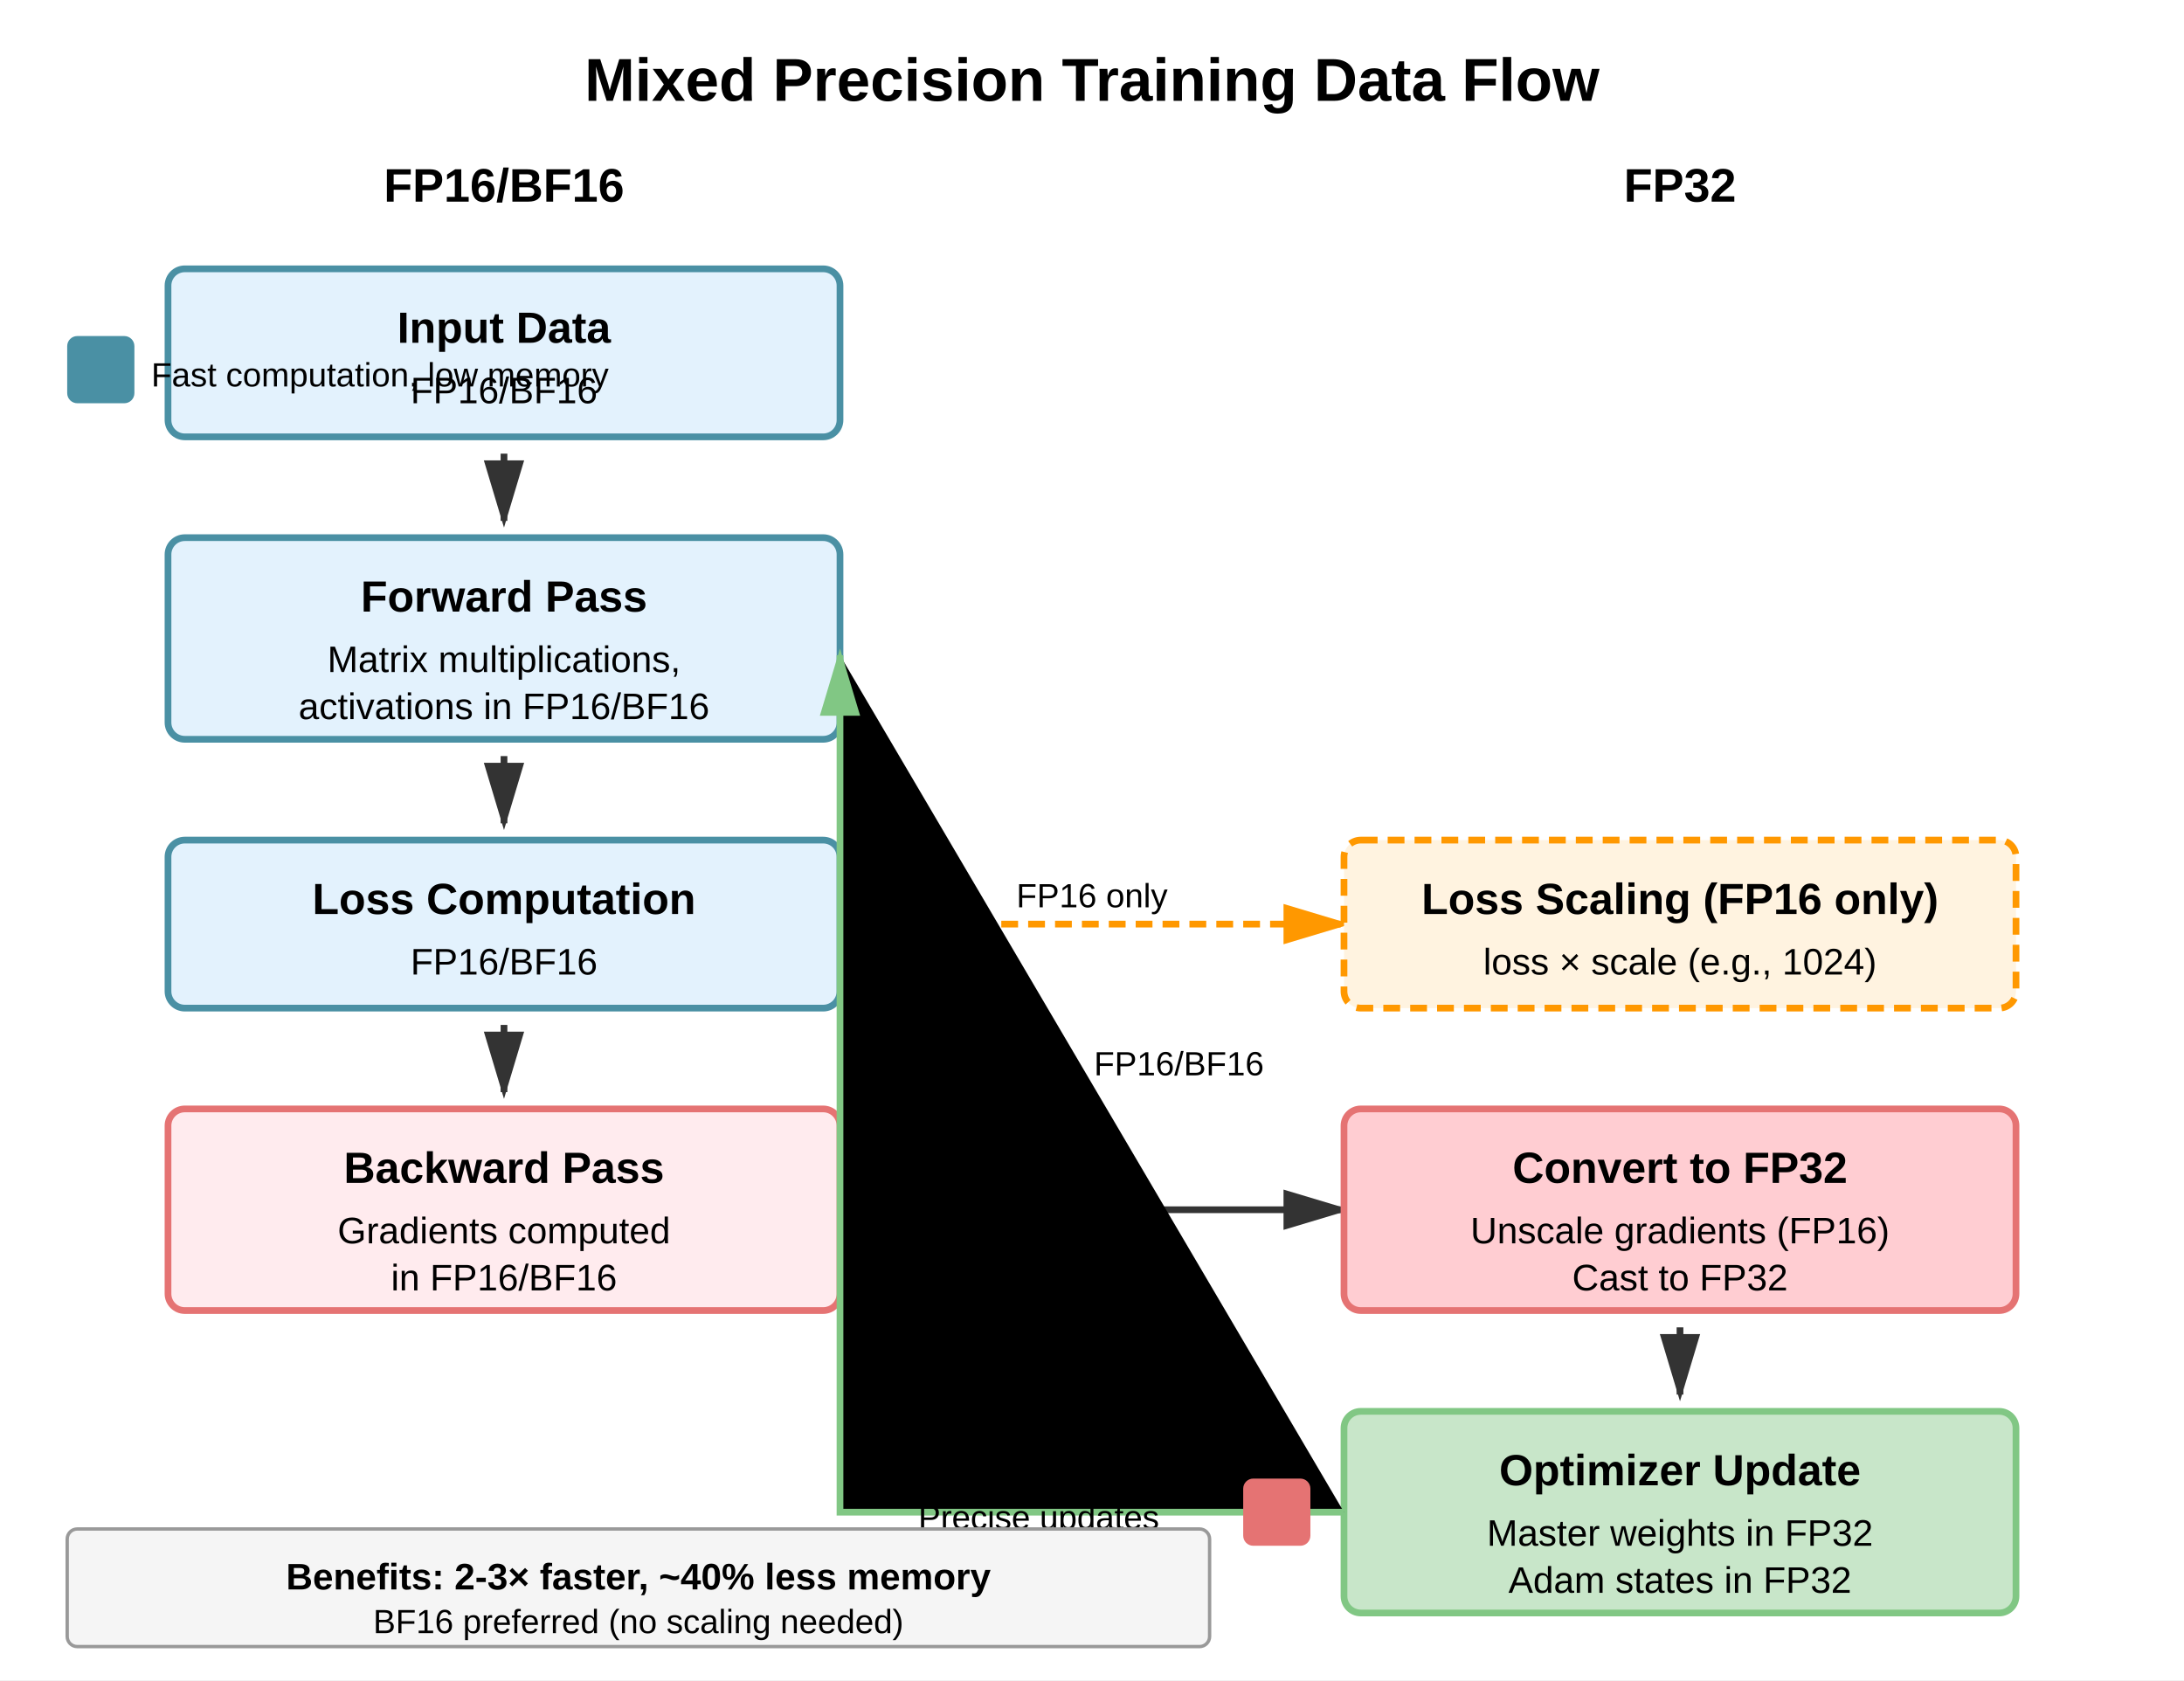
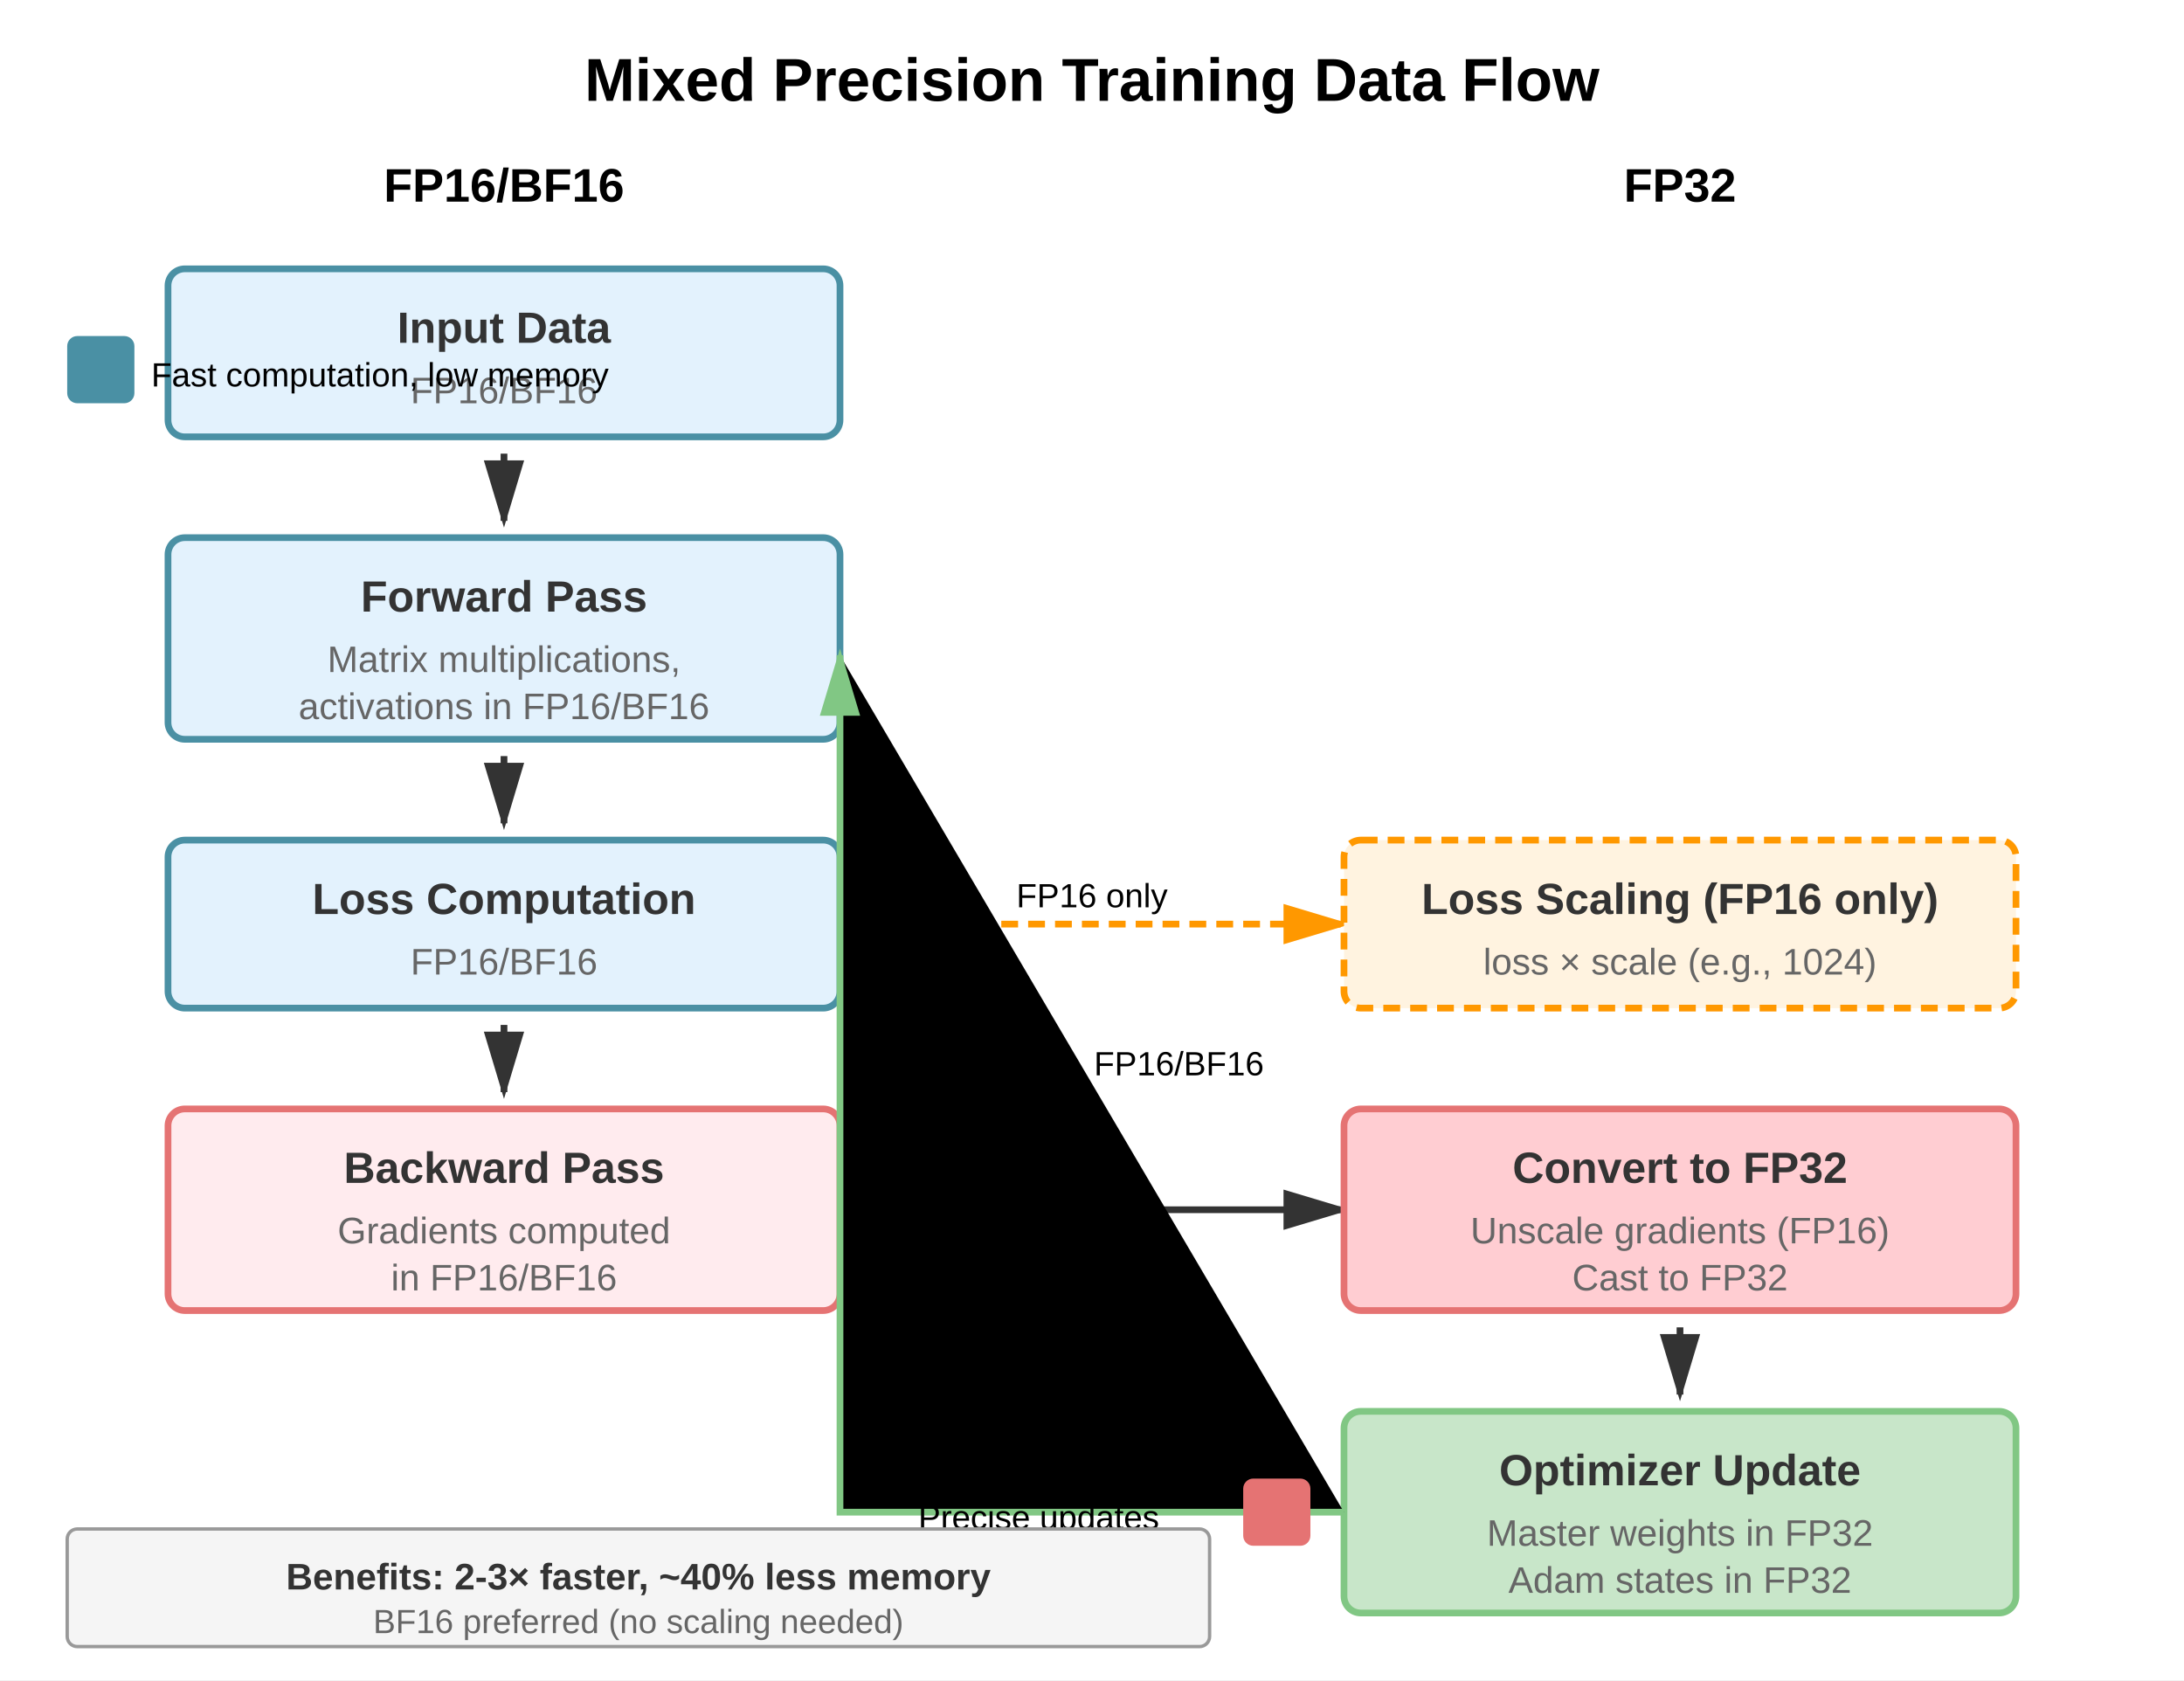
<svg xmlns="http://www.w3.org/2000/svg" viewBox="0 0 650 500">
  <style>
    /* Light mode (default) */
    text { fill: #000000; }
    .axis-text { fill: #000000; }
    .label-text { fill: #666666; }
    line[stroke="#333"] { stroke: #333333; }
    .bg-main { fill: white; }
    .bg-summary { fill: #F5F5F5; }

    /* Dark mode */
    @media (prefers-color-scheme: dark) {
      text { fill: #ffffff; }
      .axis-text { fill: #ffffff; }
      .label-text { fill: #cccccc; }
      line[stroke="#333"] { stroke: #cccccc; }
      .bg-main { fill: #1a1a1a; }
      .bg-summary { fill: #2d2d2d; }

      /* Keep white text white in dark mode (for colored backgrounds) */
      text[fill="#fff"],
      text[fill="#ffffff"],
      text[fill="white"] {
        fill: #ffffff;
      }

      /* Keep colored text readable in dark mode */
      text[fill="#E57373"] { fill: #ef5350; }
      text[fill="#81C784"] { fill: #66bb6a; }
      text[fill="#FFB74D"] { fill: #ffa726; }
      text[fill="#4A90A4"] { fill: #4fc3f7; }

      /* Darken colored backgrounds for better contrast in dark mode */
      rect[fill="#E3F2FD"] { fill: #1a3a4a; }
      rect[fill="#FFF3E0"] { fill: #4a3a1a; }
      rect[fill="#FFEBEE"] { fill: #4a2d2d; }
      rect[fill="#FFCDD2"] { fill: #4a2d2d; }
      rect[fill="#C8E6C9"] { fill: #2d4a2e; }
      rect[fill="#4A90A4"] { fill: #2d5f6f; }
      rect[fill="#E57373"] { fill: #8b3d3d; }
    }
  </style>
  <rect width="650" height="500" class="bg-main" />
  <text x="325" y="30" font-family="Arial, sans-serif" font-size="18" font-weight="bold" fill="#333" text-anchor="middle">
    Mixed Precision Training Data Flow
  </text>
  <text x="150" y="60" font-family="Arial, sans-serif" font-size="14" font-weight="bold" fill="#4A90A4" text-anchor="middle">
    FP16/BF16
  </text>
  <text x="500" y="60" font-family="Arial, sans-serif" font-size="14" font-weight="bold" fill="#E57373" text-anchor="middle">
    FP32
  </text>
  <g id="input">
    <rect x="50" y="80" width="200" height="50" fill="#E3F2FD" stroke="#4A90A4" stroke-width="2" rx="5" />
-     <text x="150" y="102" font-family="Arial, sans-serif" font-size="13" font-weight="bold" fill="#333" text-anchor="middle">
+     <text x="150" y="102" font-family="Arial, sans-serif" font-size="13" font-weight="bold" style="fill: #333 !important" text-anchor="middle">
      Input Data
    </text>
-     <text x="150" y="120" font-family="Arial, sans-serif" font-size="11" fill="#666" text-anchor="middle">
+     <text x="150" y="120" font-family="Arial, sans-serif" font-size="11" style="fill: #666 !important" text-anchor="middle">
      FP16/BF16
    </text>
  </g>
  <path d="M 150,135 L 150,155" stroke="#333" stroke-width="2" marker-end="url(#arrowhead)" />
  <g id="forward">
    <rect x="50" y="160" width="200" height="60" fill="#E3F2FD" stroke="#4A90A4" stroke-width="2" rx="5" />
-     <text x="150" y="182" font-family="Arial, sans-serif" font-size="13" font-weight="bold" fill="#333" text-anchor="middle">
+     <text x="150" y="182" font-family="Arial, sans-serif" font-size="13" font-weight="bold" style="fill: #333 !important" text-anchor="middle">
      Forward Pass
    </text>
-     <text x="150" y="200" font-family="Arial, sans-serif" font-size="11" fill="#666" text-anchor="middle">
+     <text x="150" y="200" font-family="Arial, sans-serif" font-size="11" style="fill: #666 !important" text-anchor="middle">
      Matrix multiplications,
    </text>
-     <text x="150" y="214" font-family="Arial, sans-serif" font-size="11" fill="#666" text-anchor="middle">
+     <text x="150" y="214" font-family="Arial, sans-serif" font-size="11" style="fill: #666 !important" text-anchor="middle">
      activations in FP16/BF16
    </text>
  </g>
  <path d="M 150,225 L 150,245" stroke="#333" stroke-width="2" marker-end="url(#arrowhead)" />
  <g id="loss">
    <rect x="50" y="250" width="200" height="50" fill="#E3F2FD" stroke="#4A90A4" stroke-width="2" rx="5" />
-     <text x="150" y="272" font-family="Arial, sans-serif" font-size="13" font-weight="bold" fill="#333" text-anchor="middle">
+     <text x="150" y="272" font-family="Arial, sans-serif" font-size="13" font-weight="bold" style="fill: #333 !important" text-anchor="middle">
      Loss Computation
    </text>
-     <text x="150" y="290" font-family="Arial, sans-serif" font-size="11" fill="#666" text-anchor="middle">
+     <text x="150" y="290" font-family="Arial, sans-serif" font-size="11" style="fill: #666 !important" text-anchor="middle">
      FP16/BF16
    </text>
  </g>
  <path d="M 250,275 L 400,275" stroke="#FF9800" stroke-width="2" stroke-dasharray="5,3" marker-end="url(#arrowhead-orange)" />
  <text x="325" y="270" font-family="Arial, sans-serif" font-size="10" fill="#FF9800" text-anchor="middle">
    FP16 only
  </text>
  <g id="scaling">
    <rect x="400" y="250" width="200" height="50" fill="#FFF3E0" stroke="#FF9800" stroke-width="2" stroke-dasharray="5,3" rx="5" />
-     <text x="500" y="272" font-family="Arial, sans-serif" font-size="13" font-weight="bold" fill="#333" text-anchor="middle">
+     <text x="500" y="272" font-family="Arial, sans-serif" font-size="13" font-weight="bold" style="fill: #333 !important" text-anchor="middle">
      Loss Scaling (FP16 only)
    </text>
-     <text x="500" y="290" font-family="Arial, sans-serif" font-size="11" fill="#666" text-anchor="middle">
+     <text x="500" y="290" font-family="Arial, sans-serif" font-size="11" style="fill: #666 !important" text-anchor="middle">
      loss × scale (e.g., 1024)
    </text>
  </g>
  <path d="M 150,305 L 150,325" stroke="#333" stroke-width="2" marker-end="url(#arrowhead)" />
  <g id="backward">
    <rect x="50" y="330" width="200" height="60" fill="#FFEBEE" stroke="#E57373" stroke-width="2" rx="5" />
-     <text x="150" y="352" font-family="Arial, sans-serif" font-size="13" font-weight="bold" fill="#333" text-anchor="middle">
+     <text x="150" y="352" font-family="Arial, sans-serif" font-size="13" font-weight="bold" style="fill: #333 !important" text-anchor="middle">
      Backward Pass
    </text>
-     <text x="150" y="370" font-family="Arial, sans-serif" font-size="11" fill="#666" text-anchor="middle">
+     <text x="150" y="370" font-family="Arial, sans-serif" font-size="11" style="fill: #666 !important" text-anchor="middle">
      Gradients computed
    </text>
-     <text x="150" y="384" font-family="Arial, sans-serif" font-size="11" fill="#666" text-anchor="middle">
+     <text x="150" y="384" font-family="Arial, sans-serif" font-size="11" style="fill: #666 !important" text-anchor="middle">
      in FP16/BF16
    </text>
  </g>
  <path d="M 250,360 L 400,360" stroke="#333" stroke-width="2" marker-end="url(#arrowhead)" />
  <g id="convert">
    <rect x="400" y="330" width="200" height="60" fill="#FFCDD2" stroke="#E57373" stroke-width="2" rx="5" />
-     <text x="500" y="352" font-family="Arial, sans-serif" font-size="13" font-weight="bold" fill="#333" text-anchor="middle">
+     <text x="500" y="352" font-family="Arial, sans-serif" font-size="13" font-weight="bold" style="fill: #333 !important" text-anchor="middle">
      Convert to FP32
    </text>
-     <text x="500" y="370" font-family="Arial, sans-serif" font-size="11" fill="#666" text-anchor="middle">
+     <text x="500" y="370" font-family="Arial, sans-serif" font-size="11" style="fill: #666 !important" text-anchor="middle">
      Unscale gradients (FP16)
    </text>
-     <text x="500" y="384" font-family="Arial, sans-serif" font-size="11" fill="#666" text-anchor="middle">
+     <text x="500" y="384" font-family="Arial, sans-serif" font-size="11" style="fill: #666 !important" text-anchor="middle">
      Cast to FP32
    </text>
  </g>
  <path d="M 500,395 L 500,415" stroke="#333" stroke-width="2" marker-end="url(#arrowhead)" />
  <g id="optimizer">
    <rect x="400" y="420" width="200" height="60" fill="#C8E6C9" stroke="#81C784" stroke-width="2" rx="5" />
-     <text x="500" y="442" font-family="Arial, sans-serif" font-size="13" font-weight="bold" fill="#333" text-anchor="middle">
+     <text x="500" y="442" font-family="Arial, sans-serif" font-size="13" font-weight="bold" style="fill: #333 !important" text-anchor="middle">
      Optimizer Update
    </text>
-     <text x="500" y="460" font-family="Arial, sans-serif" font-size="11" fill="#666" text-anchor="middle">
+     <text x="500" y="460" font-family="Arial, sans-serif" font-size="11" style="fill: #666 !important" text-anchor="middle">
      Master weights in FP32
    </text>
-     <text x="500" y="474" font-family="Arial, sans-serif" font-size="11" fill="#666" text-anchor="middle">
+     <text x="500" y="474" font-family="Arial, sans-serif" font-size="11" style="fill: #666 !important" text-anchor="middle">
      Adam states in FP32
    </text>
  </g>
  <path d="M 400,450 L 250,450 L 250,195 L 250,195" stroke="#81C784" stroke-width="2" marker-end="url(#arrowhead-green)" />
  <text x="260" y="320" font-family="Arial, sans-serif" font-size="10" fill="#81C784">
    Copy FP32 → FP16/BF16
  </text>
  <g id="info1">
    <rect x="20" y="100" width="20" height="20" fill="#4A90A4" rx="3" />
    <text x="45" y="115" font-family="Arial, sans-serif" font-size="10" fill="#666">
      Fast computation, low memory
    </text>
  </g>
  <g id="info2">
    <rect x="370" y="440" width="20" height="20" fill="#E57373" rx="3" />
    <text x="345" y="455" font-family="Arial, sans-serif" font-size="10" fill="#666" text-anchor="end">
      Precise updates
    </text>
  </g>
  <rect x="20" y="455" width="340" height="35" class="bg-summary" stroke="#999" stroke-width="1" rx="3" />
-   <text x="190" y="473" font-family="Arial, sans-serif" font-size="11" font-weight="bold" fill="#333" text-anchor="middle">
+   <text x="190" y="473" font-family="Arial, sans-serif" font-size="11" font-weight="bold" style="fill: #333 !important" text-anchor="middle">
    Benefits: 2-3× faster, ~40% less memory
  </text>
-   <text x="190" y="486" font-family="Arial, sans-serif" font-size="10" fill="#666" text-anchor="middle">
+   <text x="190" y="486" font-family="Arial, sans-serif" font-size="10" style="fill: #666 !important" text-anchor="middle">
    BF16 preferred (no scaling needed)
  </text>
  <defs>
    <marker id="arrowhead" markerWidth="10" markerHeight="10" refX="9" refY="3" orient="auto">
      <polygon points="0 0, 10 3, 0 6" fill="#333" />
    </marker>
    <marker id="arrowhead-green" markerWidth="10" markerHeight="10" refX="9" refY="3" orient="auto">
      <polygon points="0 0, 10 3, 0 6" fill="#81C784" />
    </marker>
    <marker id="arrowhead-orange" markerWidth="10" markerHeight="10" refX="9" refY="3" orient="auto">
      <polygon points="0 0, 10 3, 0 6" fill="#FF9800" />
    </marker>
  </defs>
</svg>
